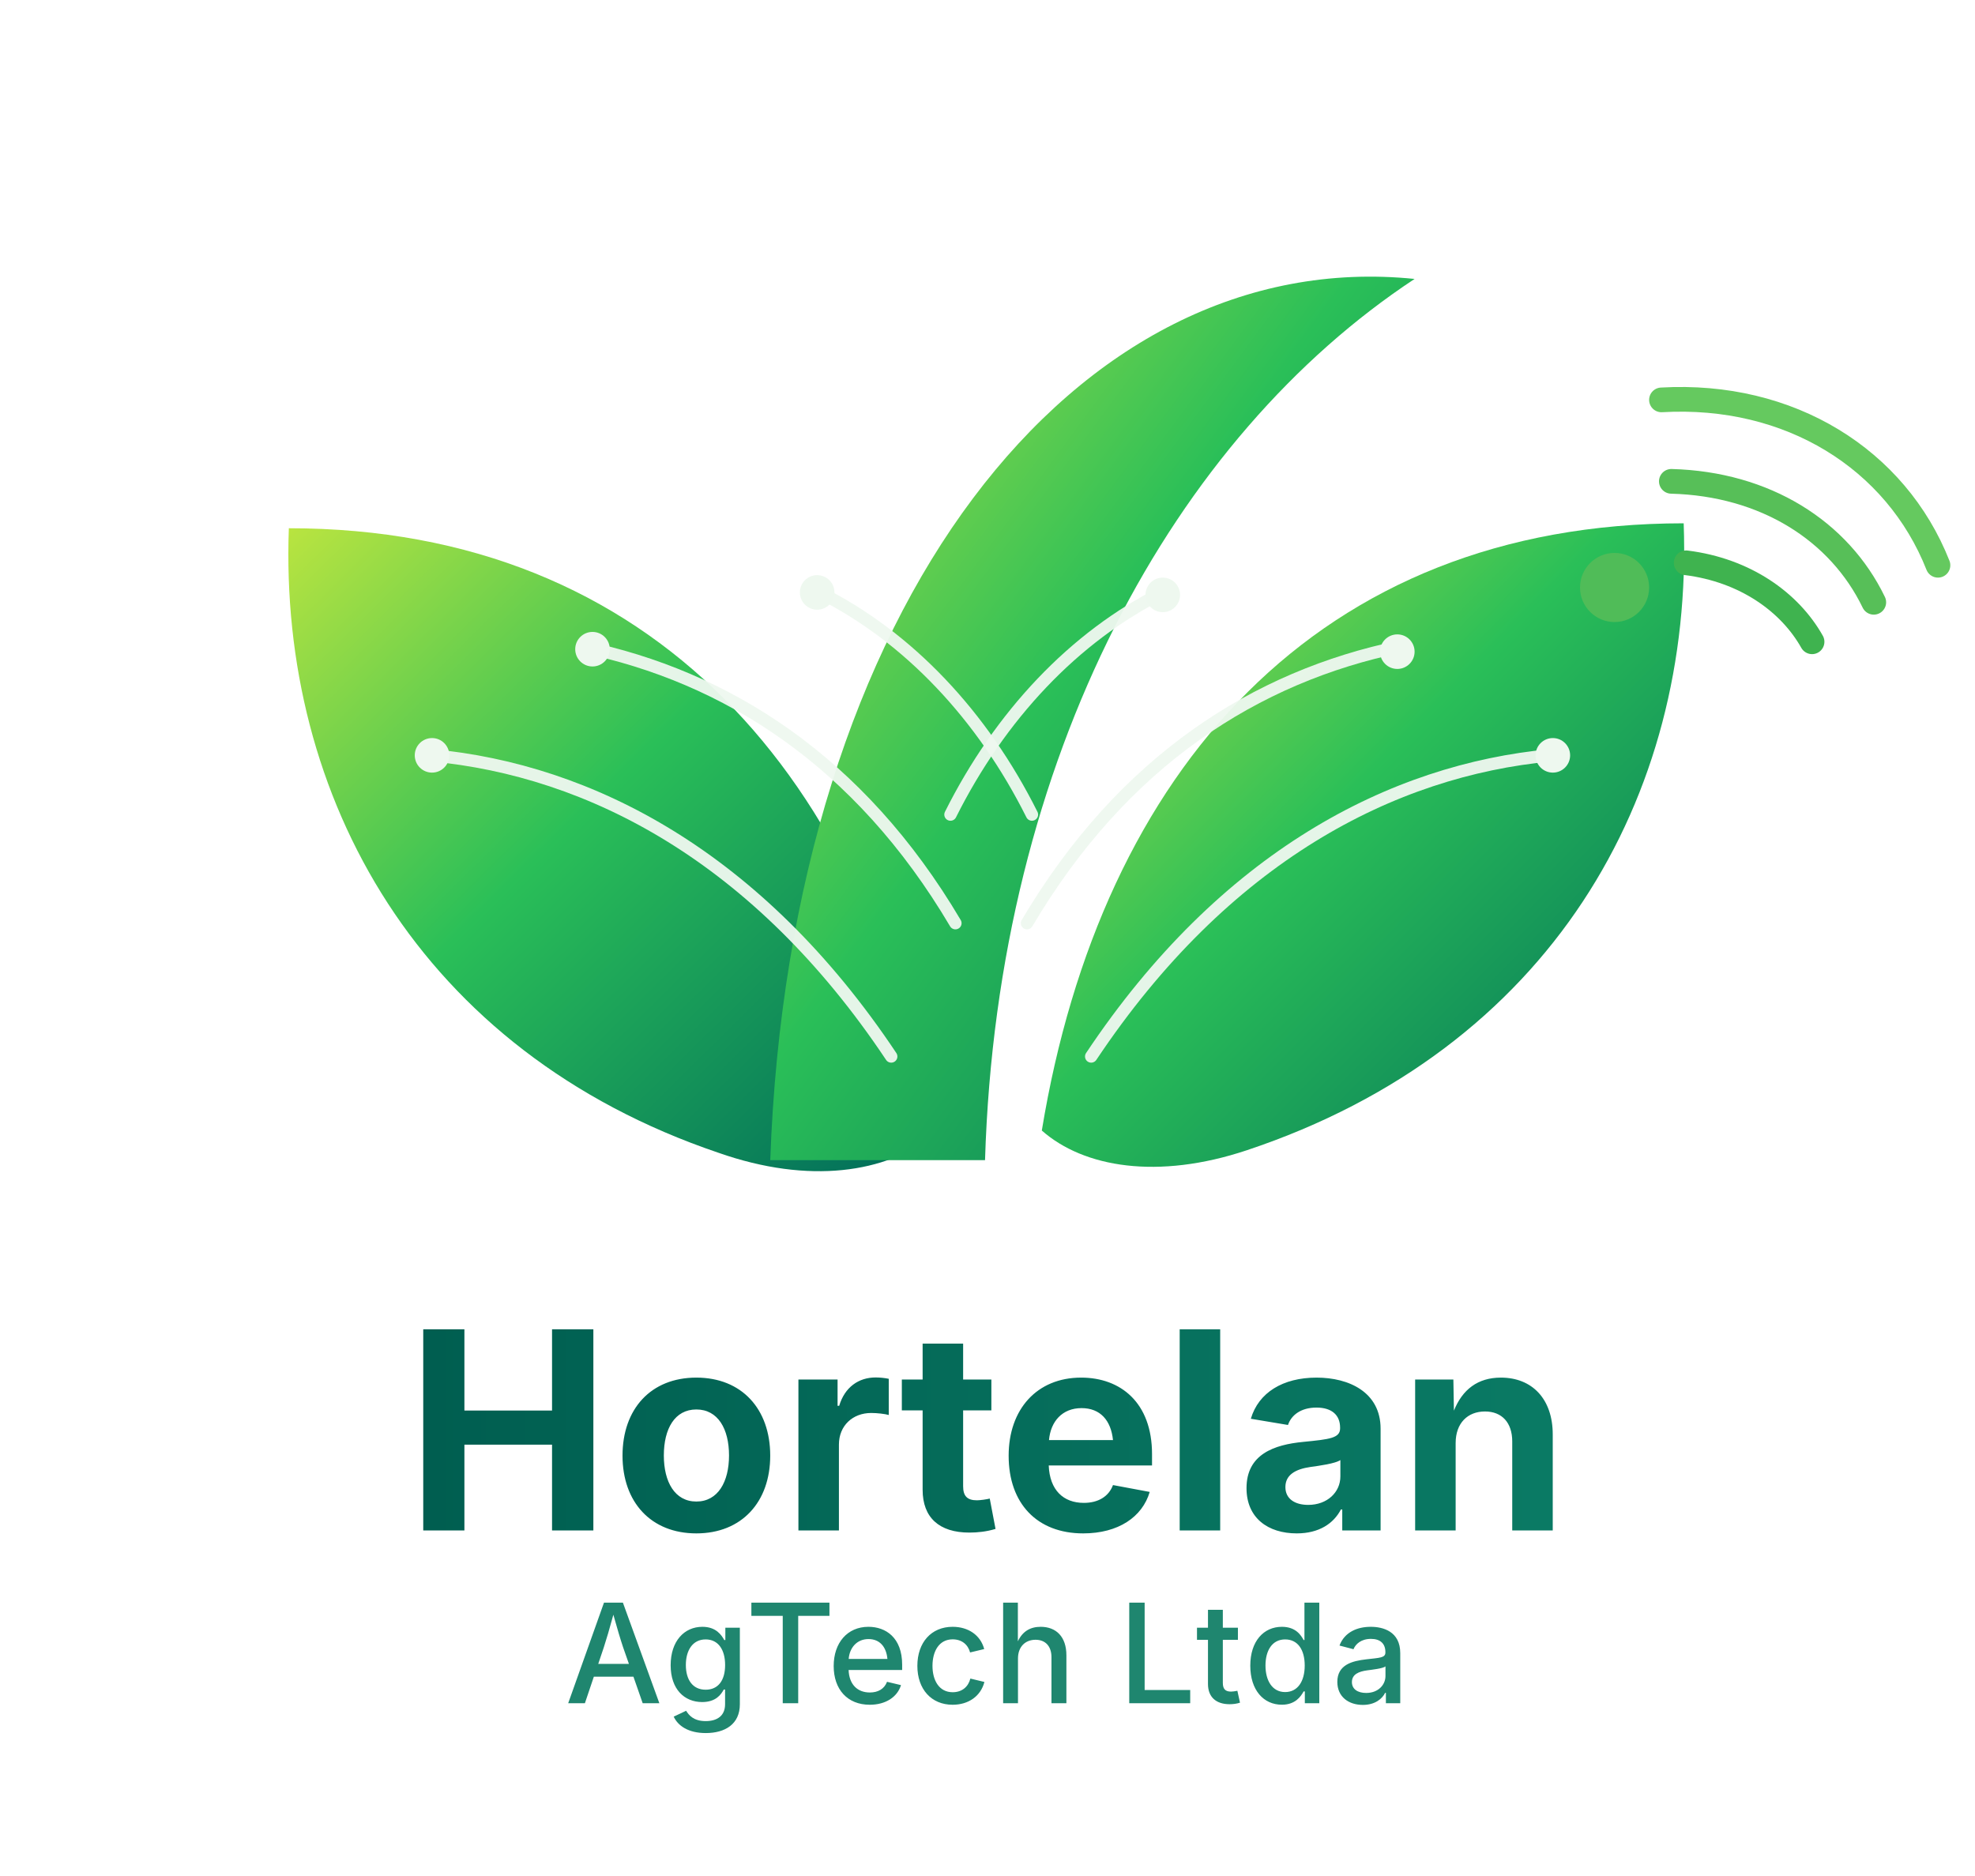
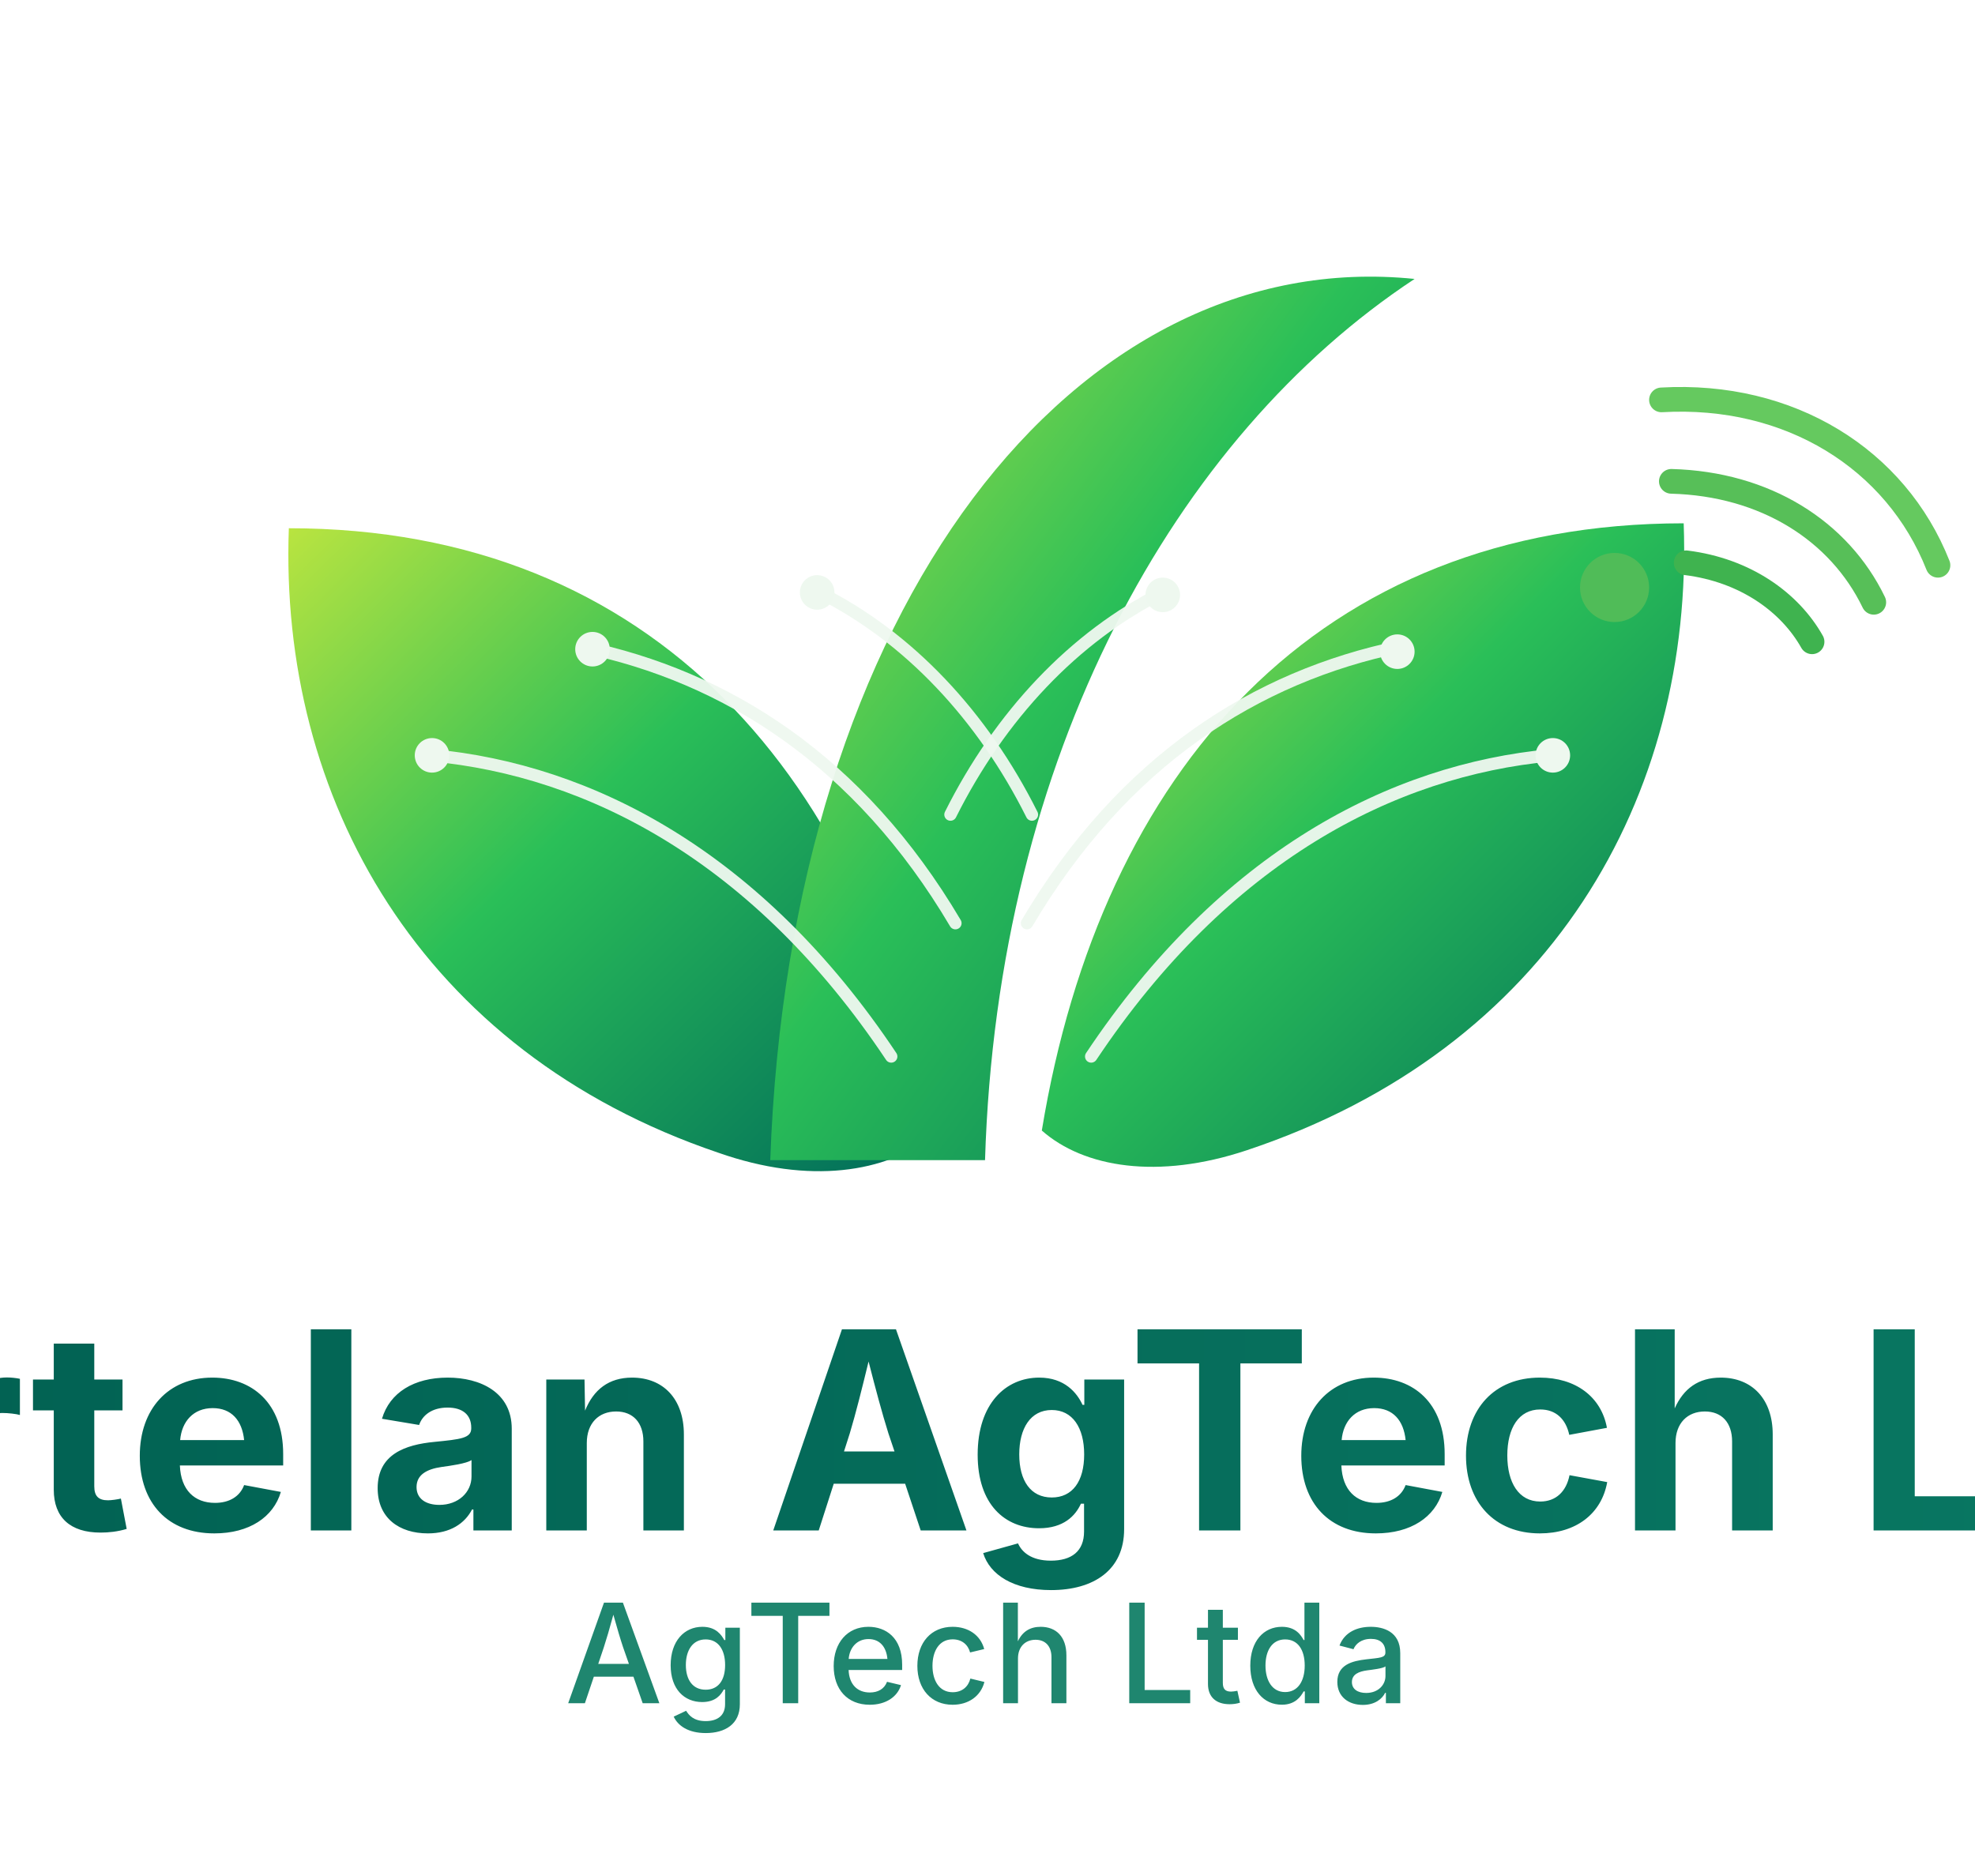
<svg xmlns="http://www.w3.org/2000/svg" viewBox="0 0 800 760" role="img" aria-labelledby="title desc">
  <defs>
    <linearGradient id="leafGradient" x1="0%" y1="0%" x2="100%" y2="100%">
      <stop offset="0%" stop-color="#B9E440" />
      <stop offset="45%" stop-color="#2ABF58" />
      <stop offset="100%" stop-color="#006A5A" />
    </linearGradient>
    <linearGradient id="textGradient" x1="0%" y1="0%" x2="100%" y2="0%">
      <stop offset="0%" stop-color="#005E50" />
      <stop offset="100%" stop-color="#0A7A64" />
    </linearGradient>
    <style>
      .trace { fill: none; stroke: #eef8ef; stroke-width: 5; stroke-linecap: round; stroke-linejoin: round; opacity: 0.95; }
      .node { fill: #eef8ef; }
      .tagline { font: 500 56px "Inter", "Segoe UI", Arial, sans-serif; letter-spacing: 1px; fill: #1f866f; }
      .brand { font: 700 112px "Inter", "Segoe UI", Arial, sans-serif; fill: url(#textGradient); }
    </style>
  </defs>
  <g transform="translate(30 20)">
    <path fill="url(#leafGradient)" d="M348 440c-26-144-113-246-261-246-4 109 53 212 174 253 37 13 68 8 87-7z" />
    <path fill="url(#leafGradient)" d="M392 438c24-146 112-246 260-246 4 111-54 213-177 254-36 12-66 7-83-8z" />
    <path fill="url(#leafGradient)" d="M369 450c5-164 77-293 174-357-137-14-253 132-261 357h87z" />
    <path class="trace" d="M145 286c64 6 132 41 186 122" />
    <path class="trace" d="M206 242c58 12 112 46 151 112" />
    <path class="trace" d="M302 220c36 18 66 50 86 90" />
    <path class="trace" d="M598 286c-64 6-132 41-186 122" />
    <path class="trace" d="M537 242c-58 12-112 46-151 112" />
    <path class="trace" d="M441 220c-36 18-66 50-86 90" />
    <circle class="node" cx="210" cy="243" r="7" />
    <circle class="node" cx="301" cy="220" r="7" />
    <circle class="node" cx="145" cy="286" r="7" />
    <circle class="node" cx="536" cy="244" r="7" />
    <circle class="node" cx="599" cy="286" r="7" />
    <circle class="node" cx="441" cy="221" r="7" />
    <path d="M643 142c52-3 95 24 112 67" fill="none" stroke="#65c95f" stroke-width="10" stroke-linecap="round" />
    <path d="M647 175c38 1 68 20 82 49" fill="none" stroke="#57bf58" stroke-width="10" stroke-linecap="round" />
    <path d="M653 208c24 3 42 16 51 32" fill="none" stroke="#3fb34f" stroke-width="10" stroke-linecap="round" />
    <circle cx="624" cy="218" r="14" fill="#50bc58" />
  </g>
-   <text x="400" y="620" text-anchor="middle" class="brand">Hortelan</text>
+   <text x="400" y="620" text-anchor="middle" class="brand">Hortelan AgTech Ltda</text>
  <text x="400" y="690" text-anchor="middle" class="tagline">AgTech Ltda</text>
</svg>
